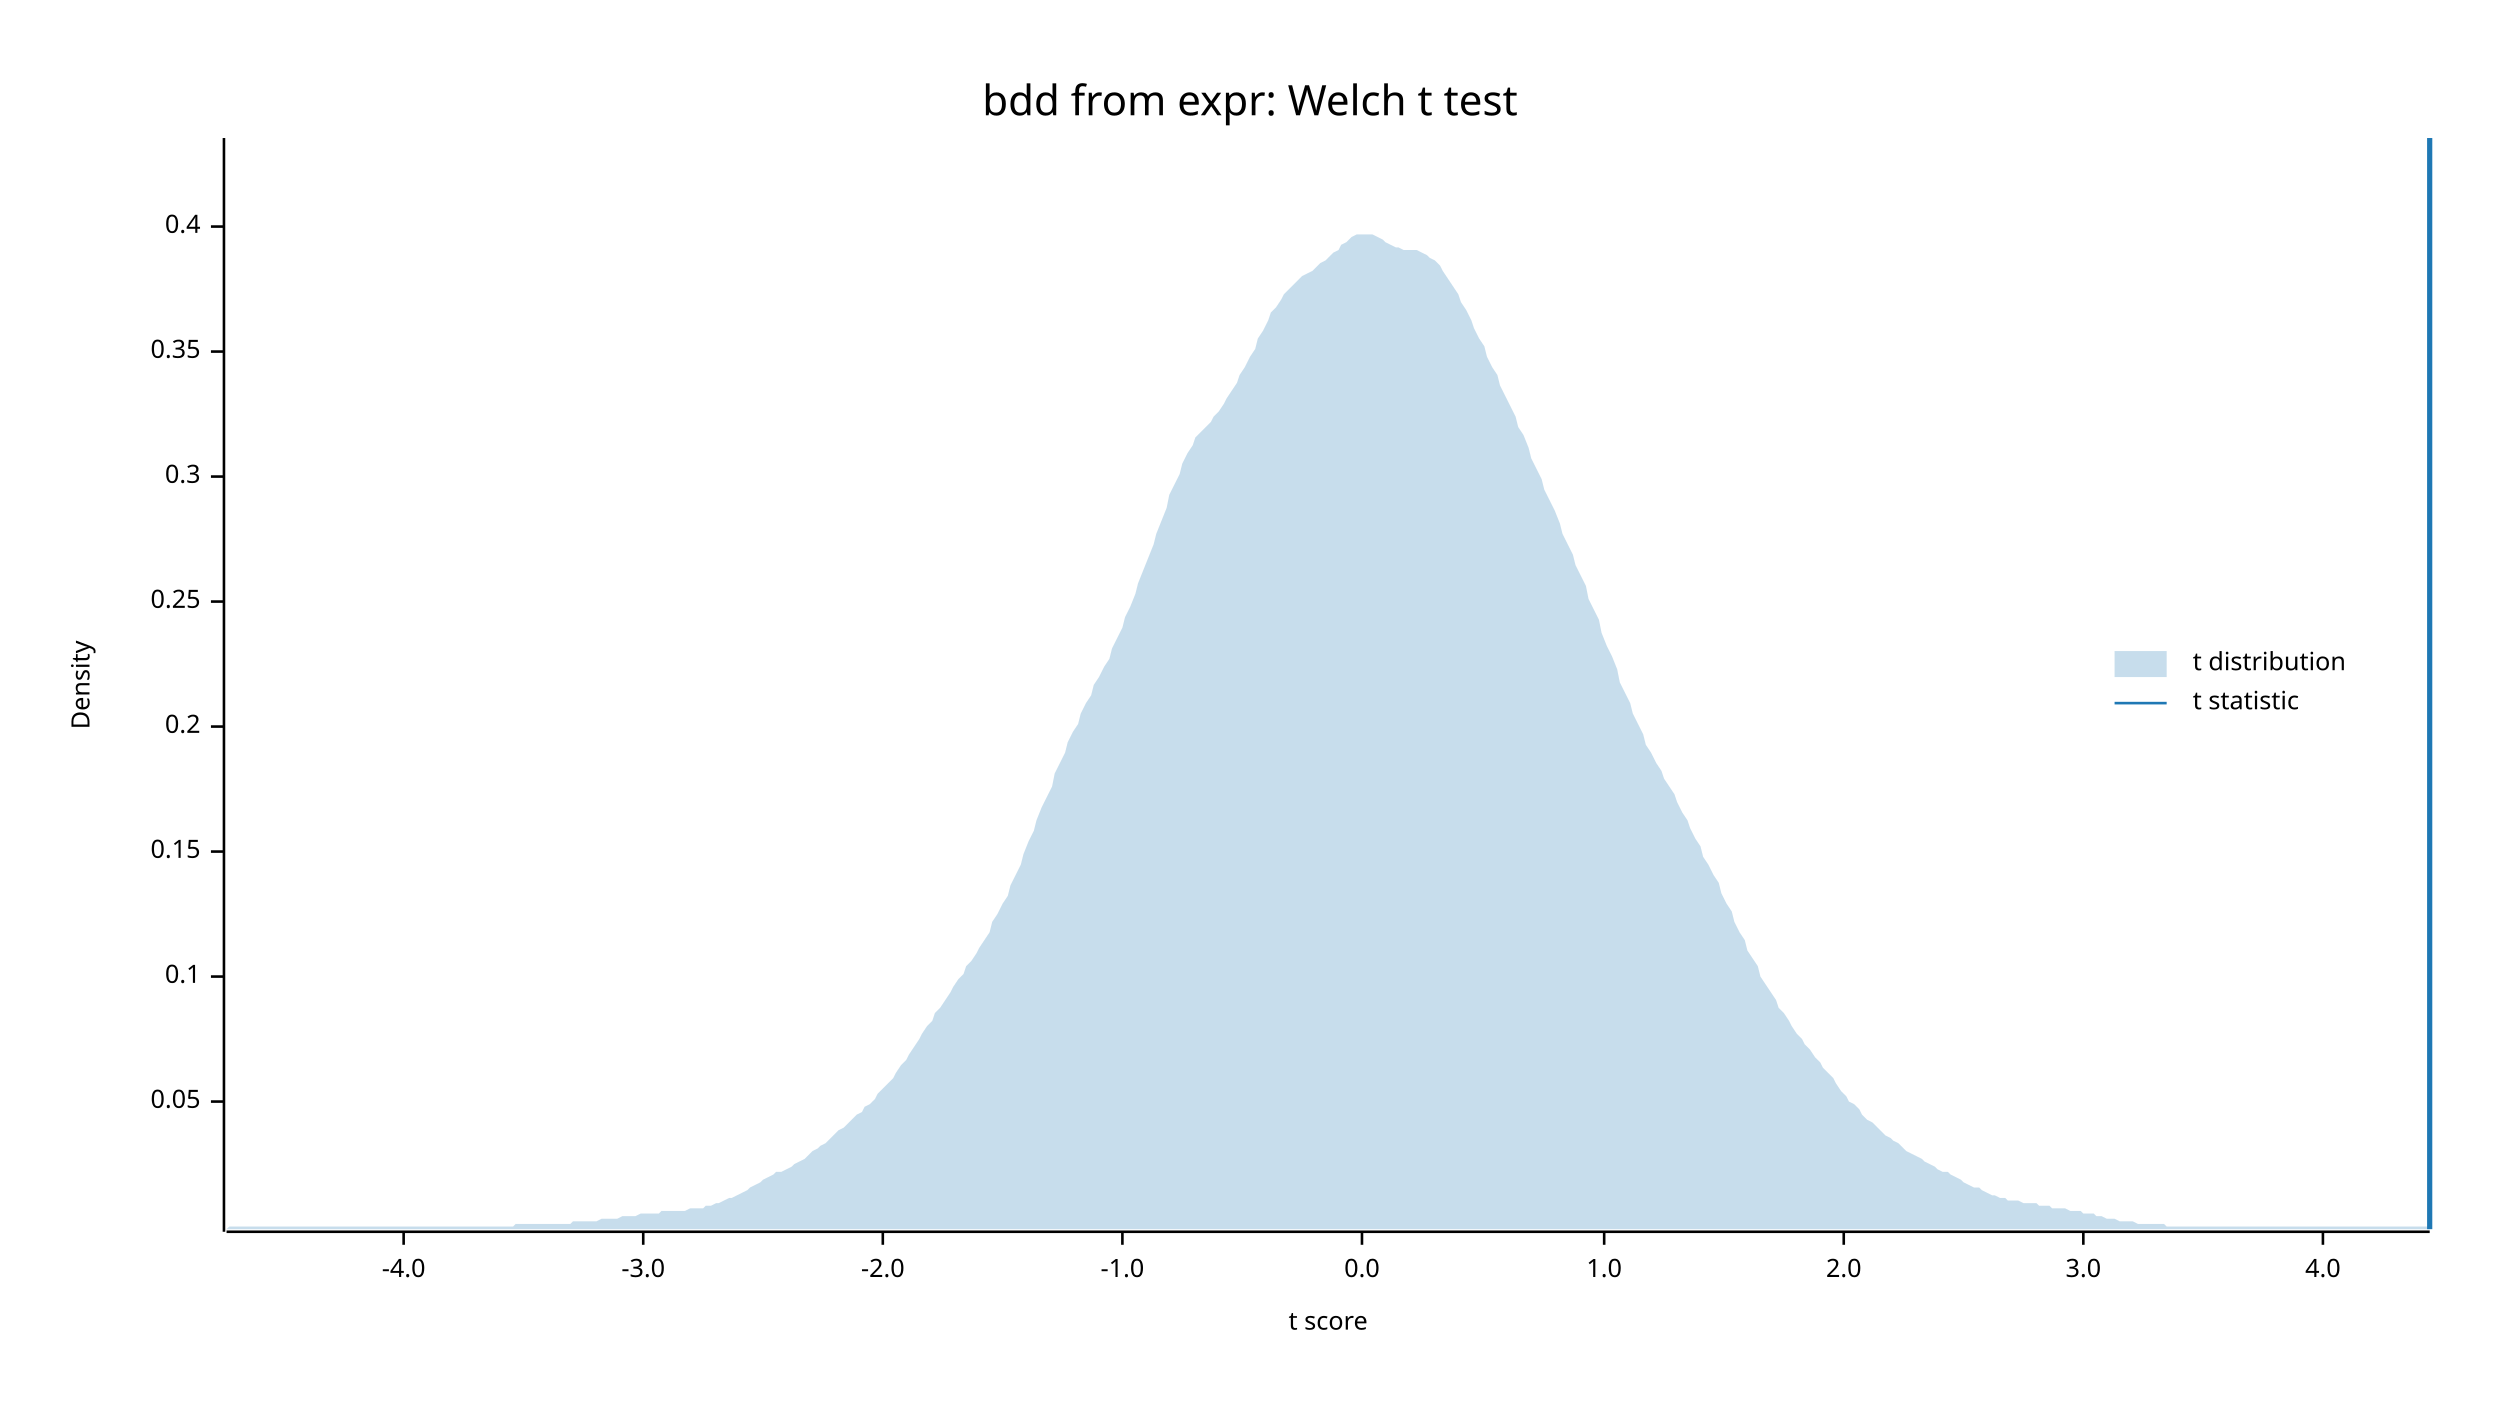
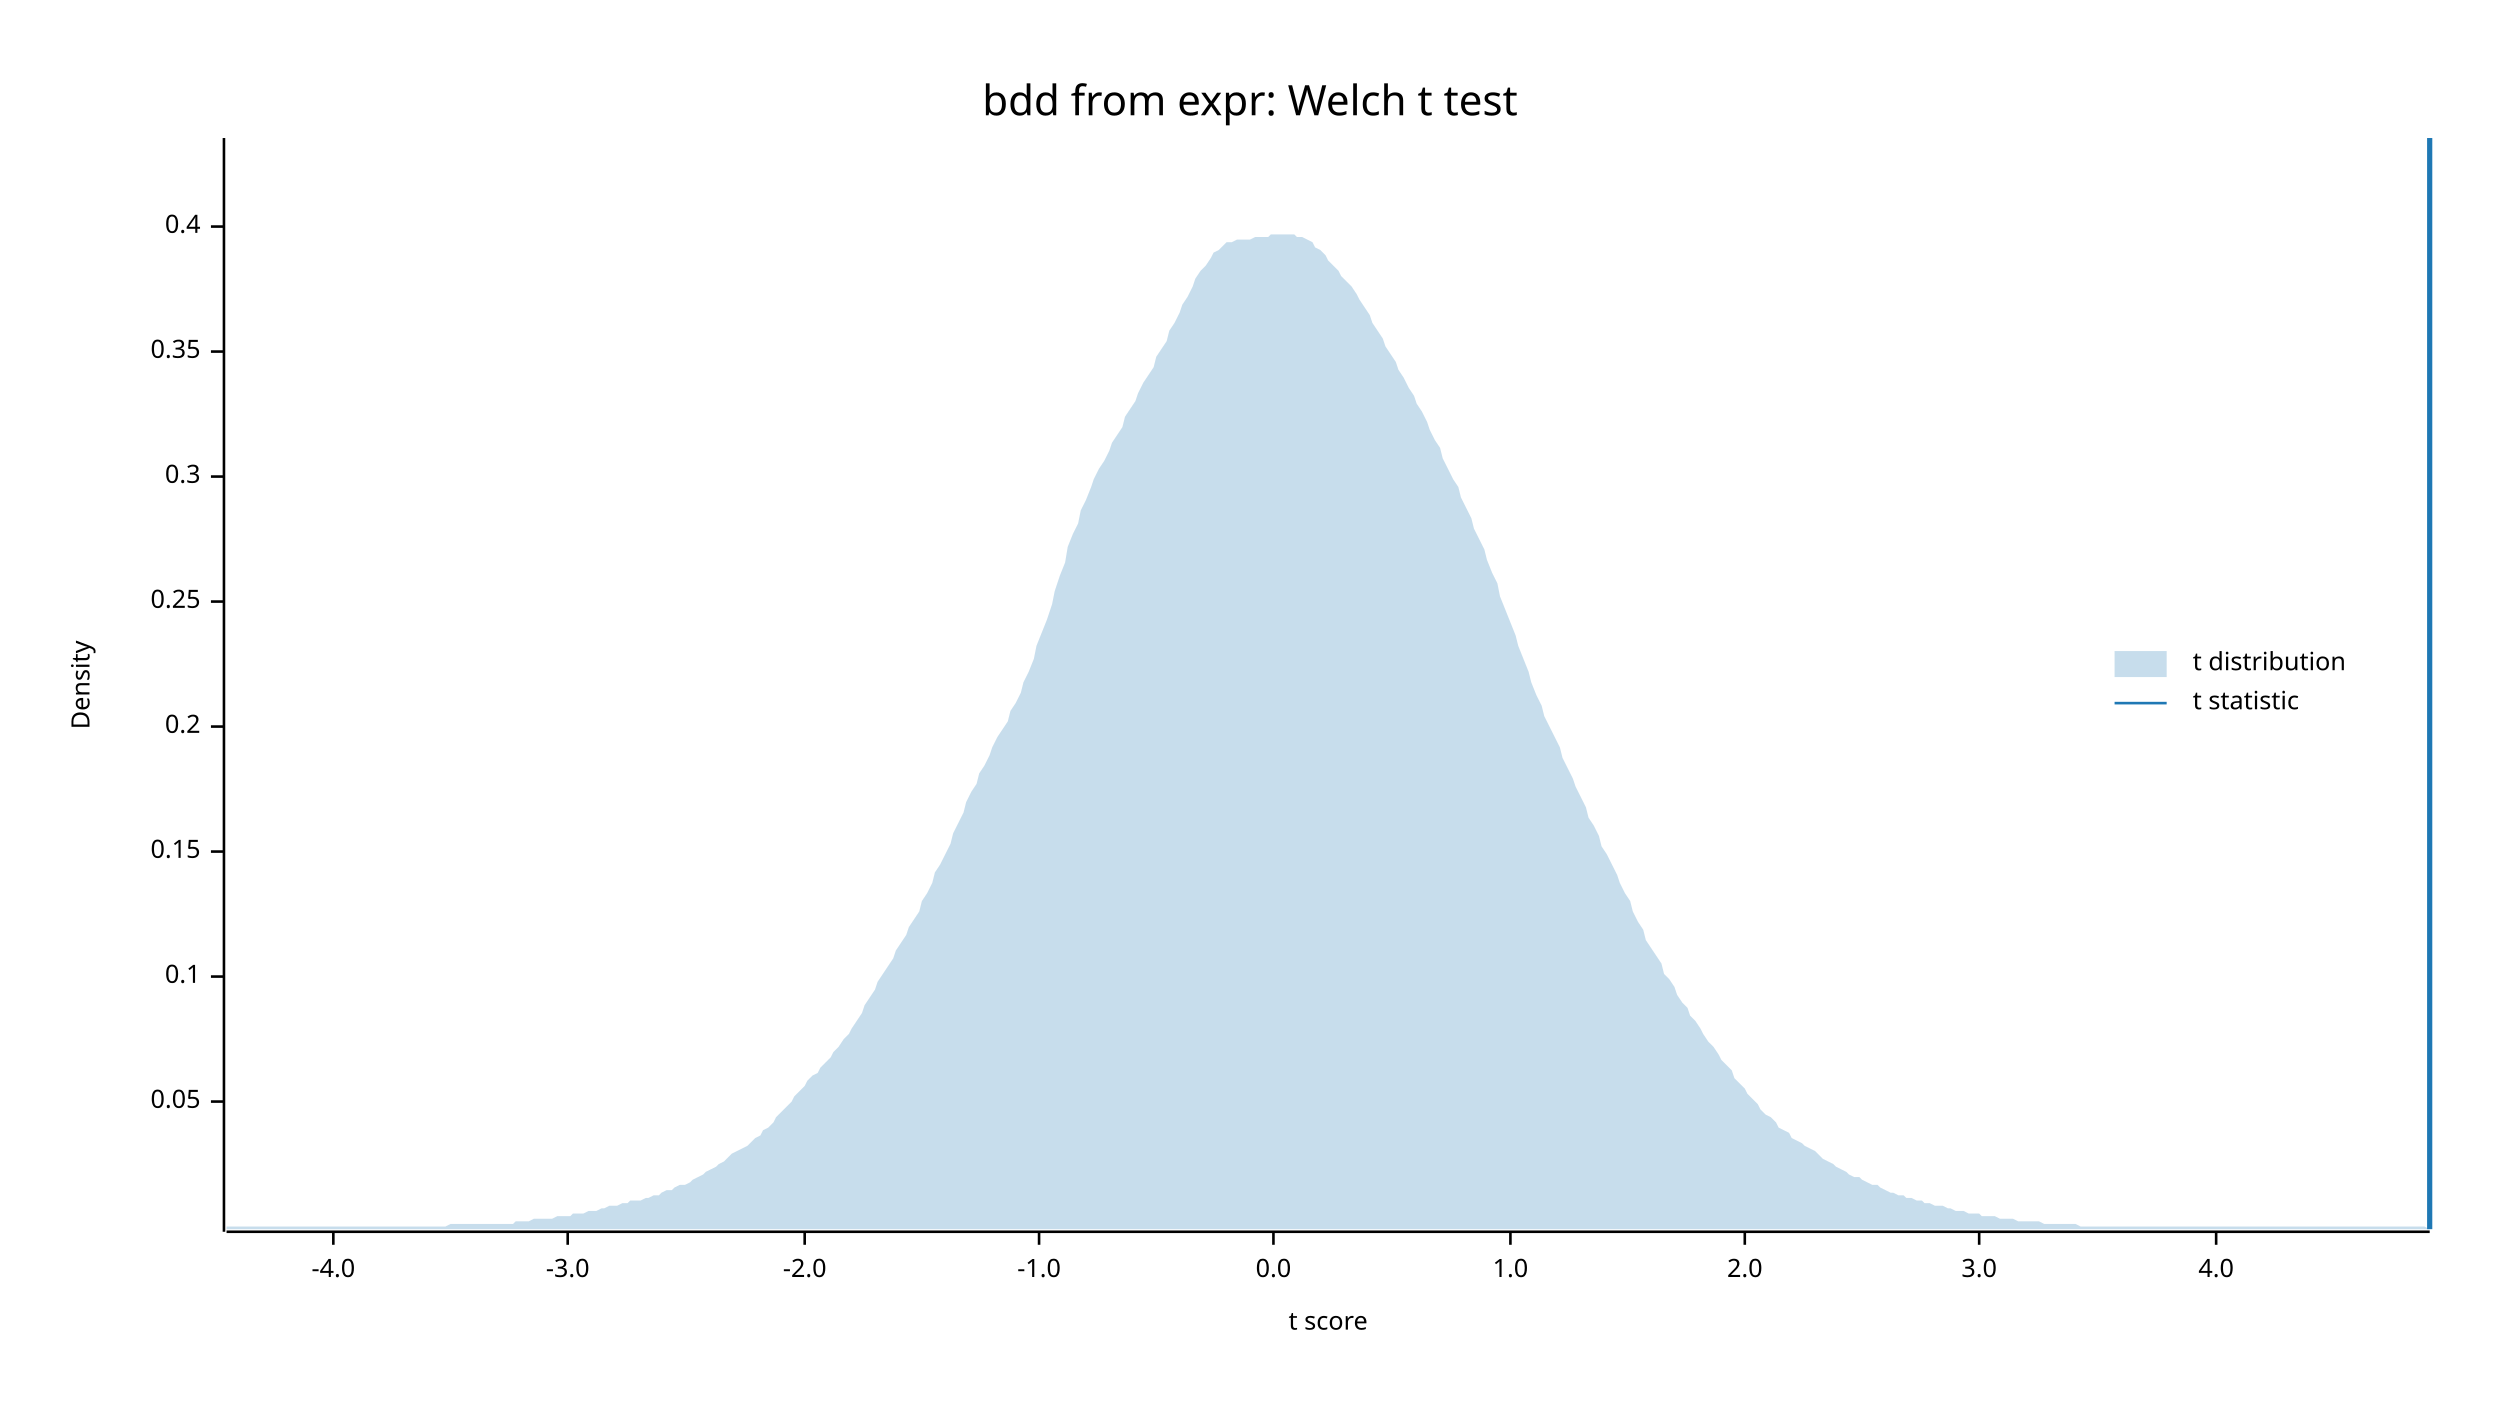
<svg xmlns="http://www.w3.org/2000/svg" width="960" height="540" viewBox="0 0 960 540">
  <text x="480" y="32" dy="0.76em" text-anchor="middle" font-family="sans-serif" font-size="16.129" opacity="1" fill="#000000">
bdd from expr: Welch t test
</text>
  <text x="27" y="263" dy="0.76em" text-anchor="middle" font-family="sans-serif" font-size="9.677" opacity="1" fill="#000000" transform="rotate(270, 27, 263)">
Density
</text>
  <text x="510" y="513" dy="-0.5ex" text-anchor="middle" font-family="sans-serif" font-size="9.677" opacity="1" fill="#000000">
t score
</text>
  <polyline fill="none" opacity="1" stroke="#000000" stroke-width="1" points="86,53 86,473 " />
  <text x="77" y="423" dy="0.5ex" text-anchor="end" font-family="sans-serif" font-size="9.677" opacity="1" fill="#000000">
0.05
</text>
  <polyline fill="none" opacity="1" stroke="#000000" stroke-width="1" points="81,423 86,423 " />
  <text x="77" y="375" dy="0.5ex" text-anchor="end" font-family="sans-serif" font-size="9.677" opacity="1" fill="#000000">
0.1
</text>
  <polyline fill="none" opacity="1" stroke="#000000" stroke-width="1" points="81,375 86,375 " />
  <text x="77" y="327" dy="0.5ex" text-anchor="end" font-family="sans-serif" font-size="9.677" opacity="1" fill="#000000">
0.15
</text>
  <polyline fill="none" opacity="1" stroke="#000000" stroke-width="1" points="81,327 86,327 " />
  <text x="77" y="279" dy="0.5ex" text-anchor="end" font-family="sans-serif" font-size="9.677" opacity="1" fill="#000000">
0.2
</text>
  <polyline fill="none" opacity="1" stroke="#000000" stroke-width="1" points="81,279 86,279 " />
  <text x="77" y="231" dy="0.5ex" text-anchor="end" font-family="sans-serif" font-size="9.677" opacity="1" fill="#000000">
0.25
</text>
  <polyline fill="none" opacity="1" stroke="#000000" stroke-width="1" points="81,231 86,231 " />
  <text x="77" y="183" dy="0.5ex" text-anchor="end" font-family="sans-serif" font-size="9.677" opacity="1" fill="#000000">
0.3
</text>
  <polyline fill="none" opacity="1" stroke="#000000" stroke-width="1" points="81,183 86,183 " />
  <text x="77" y="135" dy="0.5ex" text-anchor="end" font-family="sans-serif" font-size="9.677" opacity="1" fill="#000000">
0.35
</text>
  <polyline fill="none" opacity="1" stroke="#000000" stroke-width="1" points="81,135 86,135 " />
  <text x="77" y="87" dy="0.5ex" text-anchor="end" font-family="sans-serif" font-size="9.677" opacity="1" fill="#000000">
0.4
</text>
  <polyline fill="none" opacity="1" stroke="#000000" stroke-width="1" points="81,87 86,87 " />
  <polyline fill="none" opacity="1" stroke="#000000" stroke-width="1" points="87,473 933,473 " />
-   <text x="155" y="483" dy="0.76em" text-anchor="middle" font-family="sans-serif" font-size="9.677" opacity="1" fill="#000000">
+   <text x="128" y="483" dy="0.76em" text-anchor="middle" font-family="sans-serif" font-size="9.677" opacity="1" fill="#000000">
-4.0
</text>
-   <polyline fill="none" opacity="1" stroke="#000000" stroke-width="1" points="155,473 155,478 " />
-   <text x="247" y="483" dy="0.76em" text-anchor="middle" font-family="sans-serif" font-size="9.677" opacity="1" fill="#000000">
+   <polyline fill="none" opacity="1" stroke="#000000" stroke-width="1" points="128,473 128,478 " />
+   <text x="218" y="483" dy="0.76em" text-anchor="middle" font-family="sans-serif" font-size="9.677" opacity="1" fill="#000000">
-3.0
</text>
-   <polyline fill="none" opacity="1" stroke="#000000" stroke-width="1" points="247,473 247,478 " />
-   <text x="339" y="483" dy="0.76em" text-anchor="middle" font-family="sans-serif" font-size="9.677" opacity="1" fill="#000000">
+   <polyline fill="none" opacity="1" stroke="#000000" stroke-width="1" points="218,473 218,478 " />
+   <text x="309" y="483" dy="0.76em" text-anchor="middle" font-family="sans-serif" font-size="9.677" opacity="1" fill="#000000">
-2.0
</text>
-   <polyline fill="none" opacity="1" stroke="#000000" stroke-width="1" points="339,473 339,478 " />
-   <text x="431" y="483" dy="0.76em" text-anchor="middle" font-family="sans-serif" font-size="9.677" opacity="1" fill="#000000">
+   <polyline fill="none" opacity="1" stroke="#000000" stroke-width="1" points="309,473 309,478 " />
+   <text x="399" y="483" dy="0.76em" text-anchor="middle" font-family="sans-serif" font-size="9.677" opacity="1" fill="#000000">
-1.0
</text>
-   <polyline fill="none" opacity="1" stroke="#000000" stroke-width="1" points="431,473 431,478 " />
-   <text x="523" y="483" dy="0.76em" text-anchor="middle" font-family="sans-serif" font-size="9.677" opacity="1" fill="#000000">
+   <polyline fill="none" opacity="1" stroke="#000000" stroke-width="1" points="399,473 399,478 " />
+   <text x="489" y="483" dy="0.76em" text-anchor="middle" font-family="sans-serif" font-size="9.677" opacity="1" fill="#000000">
0.0
</text>
-   <polyline fill="none" opacity="1" stroke="#000000" stroke-width="1" points="523,473 523,478 " />
-   <text x="616" y="483" dy="0.76em" text-anchor="middle" font-family="sans-serif" font-size="9.677" opacity="1" fill="#000000">
+   <polyline fill="none" opacity="1" stroke="#000000" stroke-width="1" points="489,473 489,478 " />
+   <text x="580" y="483" dy="0.76em" text-anchor="middle" font-family="sans-serif" font-size="9.677" opacity="1" fill="#000000">
1.0
</text>
-   <polyline fill="none" opacity="1" stroke="#000000" stroke-width="1" points="616,473 616,478 " />
-   <text x="708" y="483" dy="0.76em" text-anchor="middle" font-family="sans-serif" font-size="9.677" opacity="1" fill="#000000">
+   <polyline fill="none" opacity="1" stroke="#000000" stroke-width="1" points="580,473 580,478 " />
+   <text x="670" y="483" dy="0.76em" text-anchor="middle" font-family="sans-serif" font-size="9.677" opacity="1" fill="#000000">
2.0
</text>
-   <polyline fill="none" opacity="1" stroke="#000000" stroke-width="1" points="708,473 708,478 " />
-   <text x="800" y="483" dy="0.76em" text-anchor="middle" font-family="sans-serif" font-size="9.677" opacity="1" fill="#000000">
+   <polyline fill="none" opacity="1" stroke="#000000" stroke-width="1" points="670,473 670,478 " />
+   <text x="760" y="483" dy="0.76em" text-anchor="middle" font-family="sans-serif" font-size="9.677" opacity="1" fill="#000000">
3.0
</text>
-   <polyline fill="none" opacity="1" stroke="#000000" stroke-width="1" points="800,473 800,478 " />
-   <text x="892" y="483" dy="0.76em" text-anchor="middle" font-family="sans-serif" font-size="9.677" opacity="1" fill="#000000">
+   <polyline fill="none" opacity="1" stroke="#000000" stroke-width="1" points="760,473 760,478 " />
+   <text x="851" y="483" dy="0.76em" text-anchor="middle" font-family="sans-serif" font-size="9.677" opacity="1" fill="#000000">
4.0
</text>
-   <polyline fill="none" opacity="1" stroke="#000000" stroke-width="1" points="892,473 892,478 " />
-   <polygon opacity="0.25" fill="#1F78B4" points="87,472 88,471 90,471 92,471 93,471 95,471 97,471 98,471 100,471 102,471 103,471 105,471 107,471 109,471 110,471 112,471 114,471 115,471 117,471 119,471 120,471 122,471 124,471 125,471 127,471 129,471 131,471 132,471 134,471 136,471 137,471 139,471 141,471 142,471 144,471 146,471 148,471 149,471 151,471 153,471 154,471 156,471 158,471 159,471 161,471 163,471 164,471 166,471 168,471 170,471 171,471 173,471 175,471 176,471 178,471 180,471 181,471 183,471 185,471 187,471 188,471 190,471 192,471 193,471 195,471 197,471 198,470 200,470 202,470 203,470 205,470 207,470 209,470 210,470 212,470 214,470 215,470 217,470 219,470 220,469 222,469 224,469 226,469 227,469 229,469 231,468 232,468 234,468 236,468 237,468 239,467 241,467 242,467 244,467 246,466 248,466 249,466 251,466 253,466 254,465 256,465 258,465 259,465 261,465 263,465 265,464 266,464 268,464 270,464 271,463 273,463 275,462 276,462 278,461 280,460 281,460 283,459 285,458 287,457 288,456 290,455 292,454 293,453 295,452 297,451 298,450 300,450 302,449 304,448 305,447 307,446 309,445 310,444 312,442 314,441 315,440 317,439 319,437 320,436 322,434 324,433 326,431 327,430 329,428 331,427 332,425 334,424 336,422 337,420 339,418 341,416 343,414 344,412 346,409 348,407 349,405 351,402 353,399 354,397 356,394 358,392 359,389 361,387 363,384 365,381 366,379 368,376 370,374 371,371 373,369 375,366 376,364 378,361 380,358 381,354 383,351 385,347 387,344 388,340 390,336 392,332 393,328 395,323 397,319 398,315 400,310 402,306 404,302 405,297 407,293 409,289 410,285 412,281 414,278 415,274 417,270 419,267 420,263 422,260 424,256 426,253 427,249 429,245 431,241 432,237 434,233 436,228 437,224 439,219 441,214 443,209 444,205 446,200 448,195 449,190 451,186 453,182 454,178 456,174 458,171 459,168 461,166 463,164 465,162 466,160 468,158 470,155 471,153 473,150 475,147 476,144 478,141 480,137 482,134 483,130 485,127 487,123 488,120 490,118 492,115 493,113 495,111 497,109 498,108 500,106 502,105 504,104 505,103 507,101 509,100 510,99 512,97 514,96 515,94 517,93 519,91 521,90 522,90 524,90 526,90 527,90 529,91 531,92 532,93 534,94 536,95 537,95 539,96 541,96 543,96 544,96 546,97 548,98 549,99 551,100 553,102 554,104 556,107 558,110 560,113 561,116 563,119 565,123 566,126 568,130 570,133 571,137 573,141 575,144 576,148 578,152 580,156 582,160 583,164 585,167 587,172 588,176 590,180 592,184 593,188 595,192 597,196 599,201 600,205 602,209 604,213 605,217 607,221 609,225 610,230 612,234 614,238 615,243 617,248 619,252 621,257 622,262 624,266 626,270 627,274 629,278 631,282 632,286 634,289 636,293 638,296 639,299 641,302 643,305 644,308 646,312 648,315 649,318 651,322 653,325 654,329 656,332 658,336 660,339 661,343 663,347 665,350 666,354 668,358 670,361 671,365 673,368 675,371 676,375 678,378 680,381 682,384 683,387 685,389 687,392 688,394 690,397 692,399 693,401 695,403 697,406 699,408 700,410 702,412 704,414 705,416 707,419 709,421 710,423 712,424 714,426 715,428 717,430 719,431 721,433 722,434 724,436 726,437 727,438 729,439 731,441 732,442 734,443 736,444 738,445 739,446 741,447 743,448 744,449 746,450 748,450 749,451 751,452 753,453 754,454 756,455 758,456 760,456 761,457 763,458 765,459 766,459 768,460 770,460 771,461 773,461 775,461 777,462 778,462 780,462 782,462 783,463 785,463 787,463 788,464 790,464 792,464 793,464 795,465 797,465 799,465 800,466 802,466 804,466 805,467 807,467 809,468 810,468 812,468 814,469 816,469 817,469 819,469 821,470 822,470 824,470 826,470 827,470 829,470 831,470 832,471 834,471 836,471 838,471 839,471 841,471 843,471 844,471 846,471 848,471 849,471 851,471 853,471 855,471 856,471 858,471 860,471 861,471 863,471 865,471 866,471 868,471 870,471 871,471 873,471 875,471 877,471 878,471 880,471 882,471 883,471 885,471 887,471 888,471 890,471 892,471 894,471 895,471 897,471 899,471 900,471 902,471 904,471 905,471 907,471 909,471 910,471 912,471 914,471 916,471 917,471 919,471 921,471 922,471 924,471 926,471 927,471 929,471 931,471 933,471 933,472 87,472 " />
+   <polyline fill="none" opacity="1" stroke="#000000" stroke-width="1" points="851,473 851,478 " />
+   <polygon opacity="0.25" fill="#1F78B4" points="87,471 88,471 90,471 92,471 93,471 95,471 97,471 98,471 100,471 102,471 103,471 105,471 107,471 109,471 110,471 112,471 114,471 115,471 117,471 119,471 120,471 122,471 124,471 125,471 127,471 129,471 131,471 132,471 134,471 136,471 137,471 139,471 141,471 142,471 144,471 146,471 148,471 149,471 151,471 153,471 154,471 156,471 158,471 159,471 161,471 163,471 164,471 166,471 168,471 170,471 171,471 173,470 175,470 176,470 178,470 180,470 181,470 183,470 185,470 187,470 188,470 190,470 192,470 193,470 195,470 197,470 198,469 200,469 202,469 203,469 205,468 207,468 209,468 210,468 212,468 214,467 215,467 217,467 219,467 220,466 222,466 224,466 226,465 227,465 229,465 231,464 232,464 234,463 236,463 237,463 239,462 241,462 242,461 244,461 246,461 248,460 249,460 251,459 253,459 254,458 256,457 258,457 259,456 261,455 263,455 265,454 266,453 268,452 270,451 271,450 273,449 275,448 276,447 278,446 280,444 281,443 283,442 285,441 287,440 288,439 290,437 292,436 293,434 295,433 297,431 298,429 300,427 302,425 304,423 305,421 307,419 309,417 310,415 312,413 314,412 315,410 317,408 319,406 320,404 322,402 324,399 326,397 327,395 329,392 331,389 332,386 334,383 336,380 337,377 339,374 341,371 343,368 344,365 346,362 348,359 349,356 351,353 353,350 354,346 356,343 358,339 359,335 361,332 363,328 365,324 366,320 368,316 370,312 371,308 373,304 375,301 376,297 378,294 380,290 381,287 383,283 385,280 387,277 388,273 390,270 392,266 393,262 395,258 397,253 398,248 400,243 402,238 404,232 405,227 407,221 409,216 410,210 412,205 414,201 415,196 417,192 419,187 420,184 422,180 424,177 426,173 427,170 429,167 431,164 432,160 434,157 436,154 437,151 439,147 441,144 443,141 444,137 446,134 448,131 449,127 451,124 453,120 454,117 456,114 458,110 459,107 461,104 463,102 465,99 466,97 468,96 470,94 471,93 473,93 475,92 476,92 478,92 480,92 482,91 483,91 485,91 487,91 488,90 490,90 492,90 493,90 495,90 497,90 498,91 500,91 502,92 504,93 505,95 507,96 509,98 510,100 512,102 514,104 515,106 517,108 519,110 521,113 522,115 524,118 526,121 527,124 529,127 531,130 532,133 534,136 536,139 537,142 539,145 541,149 543,152 544,155 546,158 548,162 549,165 551,169 553,172 554,176 556,180 558,184 560,187 561,191 563,195 565,199 566,203 568,207 570,211 571,215 573,220 575,224 576,229 578,234 580,239 582,244 583,248 585,253 587,258 588,262 590,267 592,271 593,275 595,279 597,283 599,287 600,291 602,295 604,299 605,302 607,306 609,310 610,314 612,317 614,321 615,325 617,328 619,332 621,336 622,339 624,343 626,346 627,350 629,354 631,357 632,361 634,364 636,367 638,370 639,374 641,376 643,379 644,382 646,385 648,387 649,390 651,392 653,395 654,397 656,400 658,402 660,405 661,407 663,409 665,411 666,414 668,416 670,418 671,420 673,422 675,424 676,426 678,428 680,429 682,431 683,433 685,434 687,435 688,437 690,438 692,439 693,440 695,441 697,442 699,444 700,445 702,446 704,447 705,448 707,449 709,450 710,451 712,452 714,452 715,453 717,454 719,455 721,455 722,456 724,457 726,458 727,458 729,459 731,459 732,460 734,460 736,461 738,461 739,462 741,462 743,463 744,463 746,463 748,464 749,464 751,465 753,465 754,465 756,466 758,466 760,466 761,467 763,467 765,467 766,467 768,468 770,468 771,468 773,468 775,469 777,469 778,469 780,469 782,469 783,469 785,470 787,470 788,470 790,470 792,470 793,470 795,470 797,470 799,471 800,471 802,471 804,471 805,471 807,471 809,471 810,471 812,471 814,471 816,471 817,471 819,471 821,471 822,471 824,471 826,471 827,471 829,471 831,471 832,471 834,471 836,471 838,471 839,471 841,471 843,471 844,471 846,471 848,471 849,471 851,471 853,471 855,471 856,471 858,471 860,471 861,471 863,471 865,471 866,471 868,471 870,471 871,471 873,471 875,471 877,471 878,471 880,471 882,471 883,471 885,471 887,471 888,471 890,471 892,471 894,471 895,471 897,471 899,471 900,471 902,471 904,471 905,471 907,471 909,471 910,471 912,471 914,471 916,471 917,471 919,471 921,471 922,471 924,471 926,471 927,471 929,471 931,471 933,472 933,472 87,472 " />
  <polyline fill="none" opacity="1" stroke="#1F78B4" stroke-width="2" points="933,472 933,53 " />
  <text x="842" y="250" dy="0.76em" text-anchor="start" font-family="sans-serif" font-size="9.677" opacity="1" fill="#000000">
t distribution
</text>
  <text x="842" y="265" dy="0.76em" text-anchor="start" font-family="sans-serif" font-size="9.677" opacity="1" fill="#000000">
t statistic
</text>
  <rect x="812" y="250" width="20" height="10" opacity="0.25" fill="#1F78B4" stroke="none" />
  <polyline fill="none" opacity="1" stroke="#1F78B4" stroke-width="1" points="812,270 832,270 " />
</svg>
